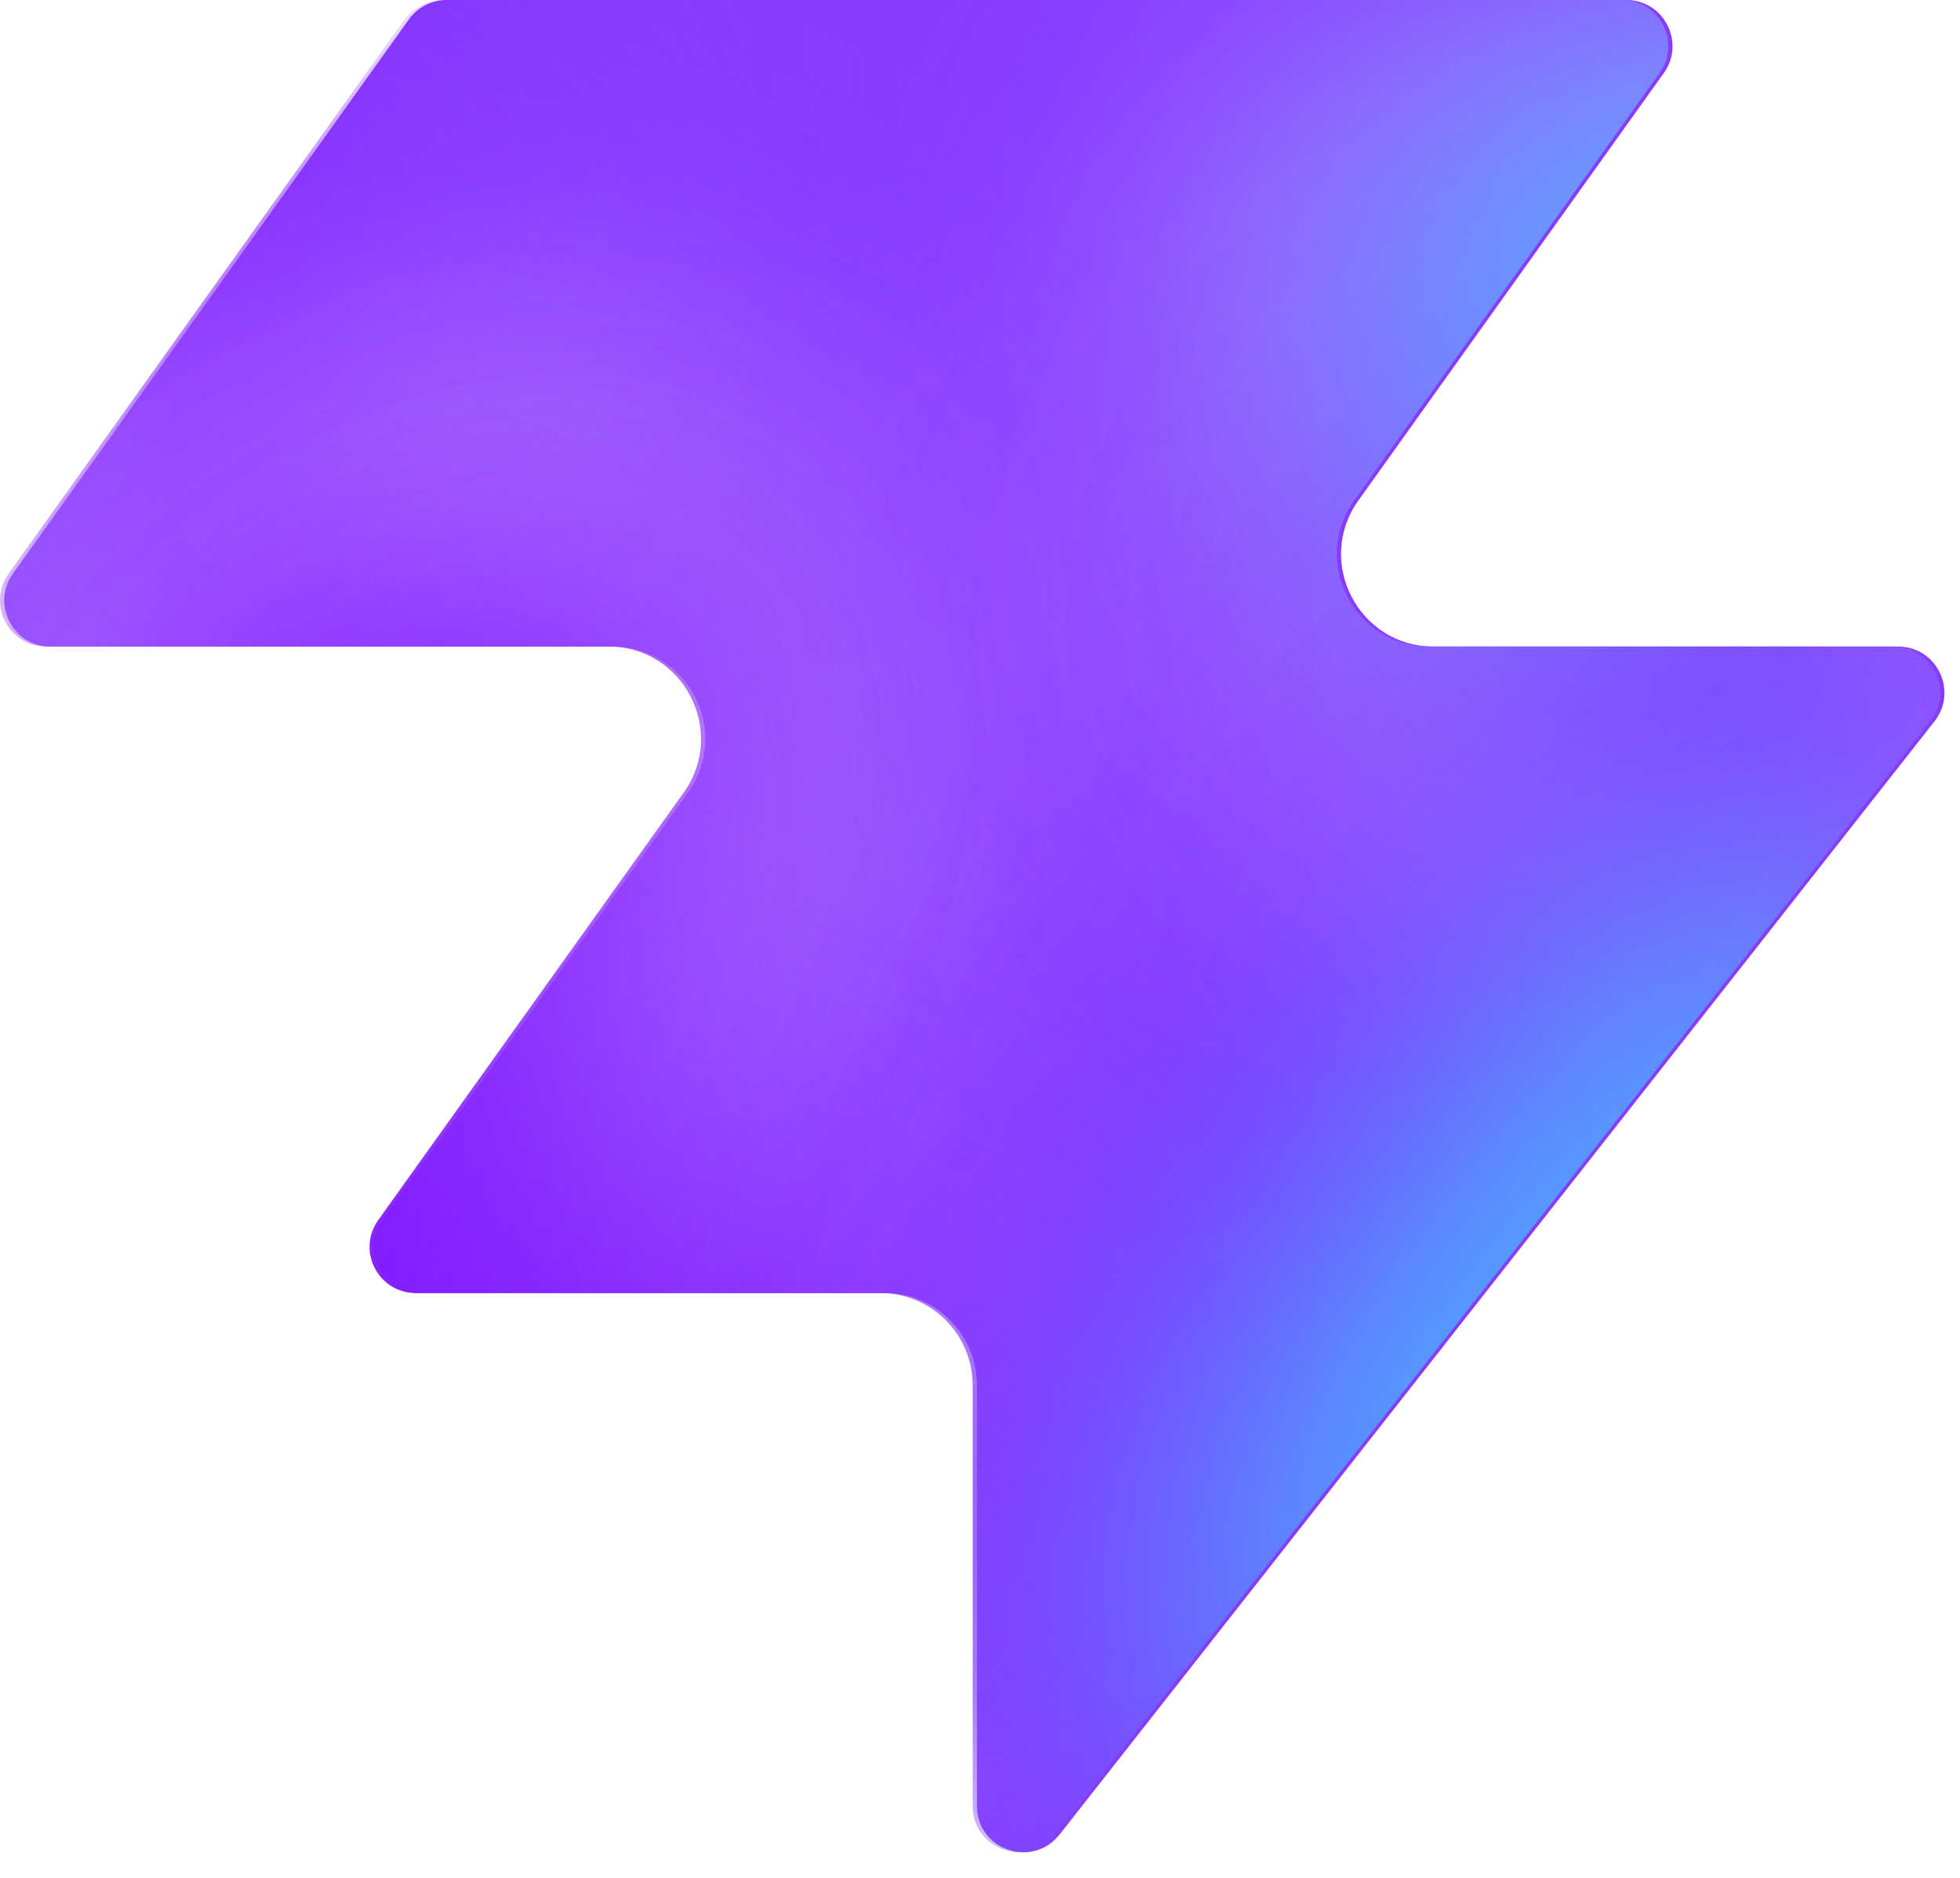
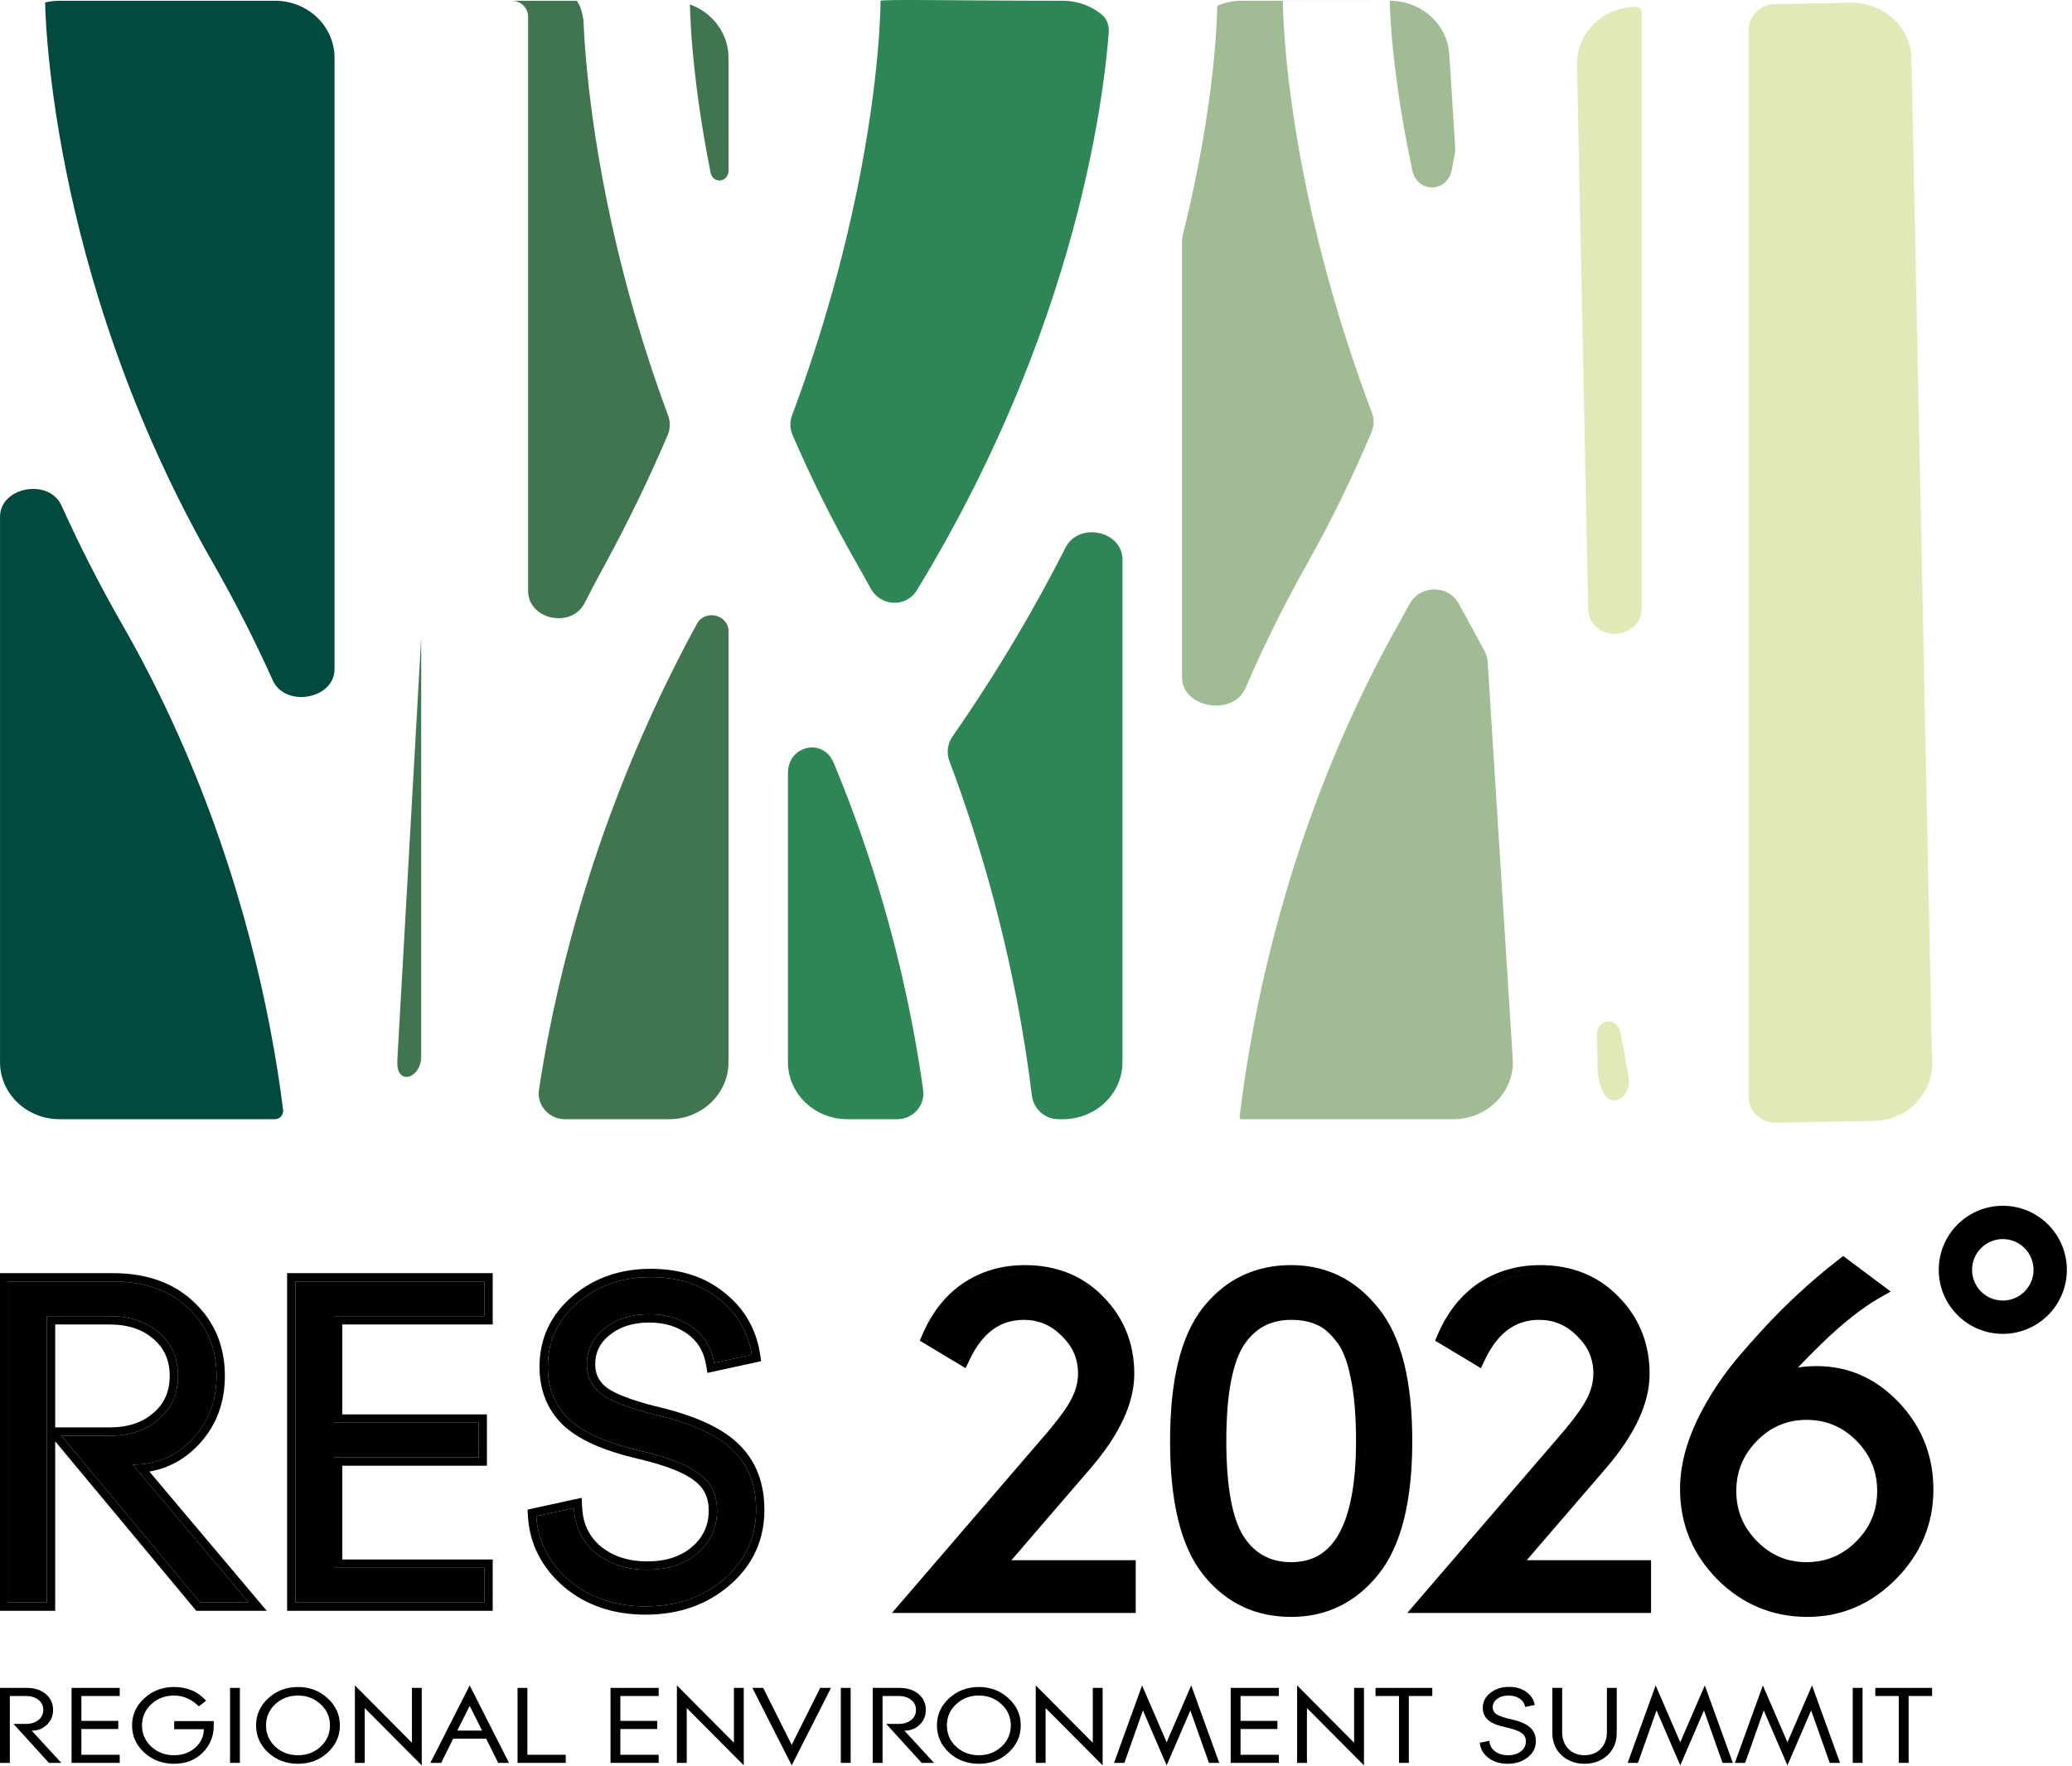
- <svg xmlns="http://www.w3.org/2000/svg" width="48" height="46" fill="none" viewBox="0 0 48 46">
-   <path fill="#863bff" d="M25.946 44.938c-.664.845-2.021.375-2.021-.698V33.937a2.26 2.26 0 0 0-2.262-2.262H10.287c-.92 0-1.456-1.04-.92-1.788l7.48-10.471c1.07-1.497 0-3.578-1.842-3.578H1.237c-.92 0-1.456-1.04-.92-1.788L10.013.474c.214-.297.556-.474.92-.474h28.894c.92 0 1.456 1.04.92 1.788l-7.48 10.471c-1.07 1.498 0 3.579 1.842 3.579h11.377c.943 0 1.473 1.088.89 1.83L25.947 44.94z" style="fill:#863bff;fill:color(display-p3 .525 .23 1);fill-opacity:1" />
-   <mask id="a" width="48" height="46" x="0" y="0" maskUnits="userSpaceOnUse" style="mask-type:alpha">
-     <path fill="#000" d="M25.842 44.938c-.664.844-2.021.375-2.021-.698V33.937a2.26 2.26 0 0 0-2.262-2.262H10.183c-.92 0-1.456-1.04-.92-1.788l7.48-10.471c1.07-1.498 0-3.579-1.842-3.579H1.133c-.92 0-1.456-1.04-.92-1.787L9.91.473c.214-.297.556-.474.92-.474h28.894c.92 0 1.456 1.04.92 1.788l-7.48 10.471c-1.07 1.498 0 3.578 1.842 3.578h11.377c.943 0 1.473 1.088.89 1.832L25.843 44.94z" style="fill:#000;fill-opacity:1" />
-   </mask>
-   <g mask="url(#a)">
-     <g filter="url(#b)">
-       <ellipse cx="5.508" cy="14.704" fill="#ede6ff" rx="5.508" ry="14.704" style="fill:#ede6ff;fill:color(display-p3 .927 .903 1);fill-opacity:1" transform="matrix(.00324 1 1 -.00324 -4.47 31.516)" />
-     </g>
-     <g filter="url(#c)">
-       <ellipse cx="10.399" cy="29.851" fill="#ede6ff" rx="10.399" ry="29.851" style="fill:#ede6ff;fill:color(display-p3 .927 .903 1);fill-opacity:1" transform="matrix(.00324 1 1 -.00324 -39.328 7.883)" />
-     </g>
-     <g filter="url(#d)">
-       <ellipse cx="5.508" cy="30.487" fill="#7e14ff" rx="5.508" ry="30.487" style="fill:#7e14ff;fill:color(display-p3 .492 .077 1);fill-opacity:1" transform="rotate(89.814 -25.913 -14.639)scale(1 -1)" />
-     </g>
-     <g filter="url(#e)">
-       <ellipse cx="5.508" cy="30.599" fill="#7e14ff" rx="5.508" ry="30.599" style="fill:#7e14ff;fill:color(display-p3 .492 .077 1);fill-opacity:1" transform="rotate(89.814 -32.644 -3.334)scale(1 -1)" />
-     </g>
-     <g filter="url(#f)">
-       <ellipse cx="5.508" cy="30.599" fill="#7e14ff" rx="5.508" ry="30.599" style="fill:#7e14ff;fill:color(display-p3 .492 .077 1);fill-opacity:1" transform="matrix(.00324 1 1 -.00324 -34.34 30.47)" />
-     </g>
-     <g filter="url(#g)">
-       <ellipse cx="14.072" cy="22.078" fill="#ede6ff" rx="14.072" ry="22.078" style="fill:#ede6ff;fill:color(display-p3 .927 .903 1);fill-opacity:1" transform="rotate(93.35 24.506 48.493)scale(-1 1)" />
-     </g>
-     <g filter="url(#h)">
-       <ellipse cx="3.47" cy="21.501" fill="#7e14ff" rx="3.47" ry="21.501" style="fill:#7e14ff;fill:color(display-p3 .492 .077 1);fill-opacity:1" transform="rotate(89.009 28.708 47.59)scale(-1 1)" />
-     </g>
-     <g filter="url(#i)">
-       <ellipse cx="3.47" cy="21.501" fill="#7e14ff" rx="3.47" ry="21.501" style="fill:#7e14ff;fill:color(display-p3 .492 .077 1);fill-opacity:1" transform="rotate(89.009 28.708 47.59)scale(-1 1)" />
-     </g>
-     <g filter="url(#j)">
-       <ellipse cx=".387" cy="8.972" fill="#7e14ff" rx="4.407" ry="29.108" style="fill:#7e14ff;fill:color(display-p3 .492 .077 1);fill-opacity:1" transform="rotate(39.51 .387 8.972)" />
-     </g>
-     <g filter="url(#k)">
-       <ellipse cx="47.523" cy="-6.092" fill="#7e14ff" rx="4.407" ry="29.108" style="fill:#7e14ff;fill:color(display-p3 .492 .077 1);fill-opacity:1" transform="rotate(37.892 47.523 -6.092)" />
-     </g>
-     <g filter="url(#l)">
-       <ellipse cx="41.412" cy="6.333" fill="#47bfff" rx="5.971" ry="9.665" style="fill:#47bfff;fill:color(display-p3 .28 .748 1);fill-opacity:1" transform="rotate(37.892 41.412 6.333)" />
-     </g>
-     <g filter="url(#m)">
-       <ellipse cx="-1.879" cy="38.332" fill="#7e14ff" rx="4.407" ry="29.108" style="fill:#7e14ff;fill:color(display-p3 .492 .077 1);fill-opacity:1" transform="rotate(37.892 -1.88 38.332)" />
-     </g>
-     <g filter="url(#n)">
-       <ellipse cx="-1.879" cy="38.332" fill="#7e14ff" rx="4.407" ry="29.108" style="fill:#7e14ff;fill:color(display-p3 .492 .077 1);fill-opacity:1" transform="rotate(37.892 -1.88 38.332)" />
-     </g>
-     <g filter="url(#o)">
-       <ellipse cx="35.651" cy="29.907" fill="#7e14ff" rx="4.407" ry="29.108" style="fill:#7e14ff;fill:color(display-p3 .492 .077 1);fill-opacity:1" transform="rotate(37.892 35.651 29.907)" />
-     </g>
-     <g filter="url(#p)">
-       <ellipse cx="38.418" cy="32.4" fill="#47bfff" rx="5.971" ry="15.297" style="fill:#47bfff;fill:color(display-p3 .28 .748 1);fill-opacity:1" transform="rotate(37.892 38.418 32.4)" />
-     </g>
-   </g>
-   <defs>
-     <filter id="b" width="60.045" height="41.654" x="-19.77" y="16.149" color-interpolation-filters="sRGB" filterUnits="userSpaceOnUse">
-       <feFlood flood-opacity="0" result="BackgroundImageFix" />
-       <feBlend in="SourceGraphic" in2="BackgroundImageFix" result="shape" />
-       <feGaussianBlur result="effect1_foregroundBlur_2002_17158" stdDeviation="7.659" />
-     </filter>
-     <filter id="c" width="90.34" height="51.437" x="-54.613" y="-7.533" color-interpolation-filters="sRGB" filterUnits="userSpaceOnUse">
-       <feFlood flood-opacity="0" result="BackgroundImageFix" />
-       <feBlend in="SourceGraphic" in2="BackgroundImageFix" result="shape" />
-       <feGaussianBlur result="effect1_foregroundBlur_2002_17158" stdDeviation="7.659" />
-     </filter>
-     <filter id="d" width="79.355" height="29.4" x="-49.64" y="2.03" color-interpolation-filters="sRGB" filterUnits="userSpaceOnUse">
-       <feFlood flood-opacity="0" result="BackgroundImageFix" />
-       <feBlend in="SourceGraphic" in2="BackgroundImageFix" result="shape" />
-       <feGaussianBlur result="effect1_foregroundBlur_2002_17158" stdDeviation="4.596" />
-     </filter>
-     <filter id="e" width="79.579" height="29.4" x="-45.045" y="20.029" color-interpolation-filters="sRGB" filterUnits="userSpaceOnUse">
-       <feFlood flood-opacity="0" result="BackgroundImageFix" />
-       <feBlend in="SourceGraphic" in2="BackgroundImageFix" result="shape" />
-       <feGaussianBlur result="effect1_foregroundBlur_2002_17158" stdDeviation="4.596" />
-     </filter>
-     <filter id="f" width="79.579" height="29.4" x="-43.513" y="21.178" color-interpolation-filters="sRGB" filterUnits="userSpaceOnUse">
-       <feFlood flood-opacity="0" result="BackgroundImageFix" />
-       <feBlend in="SourceGraphic" in2="BackgroundImageFix" result="shape" />
-       <feGaussianBlur result="effect1_foregroundBlur_2002_17158" stdDeviation="4.596" />
-     </filter>
-     <filter id="g" width="74.749" height="58.852" x="15.756" y="-17.901" color-interpolation-filters="sRGB" filterUnits="userSpaceOnUse">
-       <feFlood flood-opacity="0" result="BackgroundImageFix" />
-       <feBlend in="SourceGraphic" in2="BackgroundImageFix" result="shape" />
-       <feGaussianBlur result="effect1_foregroundBlur_2002_17158" stdDeviation="7.659" />
-     </filter>
-     <filter id="h" width="61.377" height="25.362" x="23.548" y="2.284" color-interpolation-filters="sRGB" filterUnits="userSpaceOnUse">
-       <feFlood flood-opacity="0" result="BackgroundImageFix" />
-       <feBlend in="SourceGraphic" in2="BackgroundImageFix" result="shape" />
-       <feGaussianBlur result="effect1_foregroundBlur_2002_17158" stdDeviation="4.596" />
-     </filter>
-     <filter id="i" width="61.377" height="25.362" x="23.548" y="2.284" color-interpolation-filters="sRGB" filterUnits="userSpaceOnUse">
-       <feFlood flood-opacity="0" result="BackgroundImageFix" />
-       <feBlend in="SourceGraphic" in2="BackgroundImageFix" result="shape" />
-       <feGaussianBlur result="effect1_foregroundBlur_2002_17158" stdDeviation="4.596" />
-     </filter>
-     <filter id="j" width="56.045" height="63.649" x="-27.636" y="-22.853" color-interpolation-filters="sRGB" filterUnits="userSpaceOnUse">
-       <feFlood flood-opacity="0" result="BackgroundImageFix" />
-       <feBlend in="SourceGraphic" in2="BackgroundImageFix" result="shape" />
-       <feGaussianBlur result="effect1_foregroundBlur_2002_17158" stdDeviation="4.596" />
-     </filter>
-     <filter id="k" width="54.814" height="64.646" x="20.116" y="-38.415" color-interpolation-filters="sRGB" filterUnits="userSpaceOnUse">
-       <feFlood flood-opacity="0" result="BackgroundImageFix" />
-       <feBlend in="SourceGraphic" in2="BackgroundImageFix" result="shape" />
-       <feGaussianBlur result="effect1_foregroundBlur_2002_17158" stdDeviation="4.596" />
-     </filter>
-     <filter id="l" width="33.541" height="35.313" x="24.641" y="-11.323" color-interpolation-filters="sRGB" filterUnits="userSpaceOnUse">
-       <feFlood flood-opacity="0" result="BackgroundImageFix" />
-       <feBlend in="SourceGraphic" in2="BackgroundImageFix" result="shape" />
-       <feGaussianBlur result="effect1_foregroundBlur_2002_17158" stdDeviation="4.596" />
-     </filter>
-     <filter id="m" width="54.814" height="64.646" x="-29.286" y="6.009" color-interpolation-filters="sRGB" filterUnits="userSpaceOnUse">
-       <feFlood flood-opacity="0" result="BackgroundImageFix" />
-       <feBlend in="SourceGraphic" in2="BackgroundImageFix" result="shape" />
-       <feGaussianBlur result="effect1_foregroundBlur_2002_17158" stdDeviation="4.596" />
-     </filter>
-     <filter id="n" width="54.814" height="64.646" x="-29.286" y="6.009" color-interpolation-filters="sRGB" filterUnits="userSpaceOnUse">
-       <feFlood flood-opacity="0" result="BackgroundImageFix" />
-       <feBlend in="SourceGraphic" in2="BackgroundImageFix" result="shape" />
-       <feGaussianBlur result="effect1_foregroundBlur_2002_17158" stdDeviation="4.596" />
-     </filter>
-     <filter id="o" width="54.814" height="64.646" x="8.244" y="-2.416" color-interpolation-filters="sRGB" filterUnits="userSpaceOnUse">
-       <feFlood flood-opacity="0" result="BackgroundImageFix" />
-       <feBlend in="SourceGraphic" in2="BackgroundImageFix" result="shape" />
-       <feGaussianBlur result="effect1_foregroundBlur_2002_17158" stdDeviation="4.596" />
-     </filter>
-     <filter id="p" width="39.409" height="43.623" x="18.713" y="10.588" color-interpolation-filters="sRGB" filterUnits="userSpaceOnUse">
-       <feFlood flood-opacity="0" result="BackgroundImageFix" />
-       <feBlend in="SourceGraphic" in2="BackgroundImageFix" result="shape" />
-       <feGaussianBlur result="effect1_foregroundBlur_2002_17158" stdDeviation="4.596" />
-     </filter>
-   </defs>
+ <svg xmlns="http://www.w3.org/2000/svg" width="311" height="265" viewBox="0 0 311 265" fill="none">
+   <path d="M305.228 190.613C305.227 188.065 303.161 186 300.613 186C298.066 186 296 188.066 296 190.613C296 193.161 298.065 195.227 300.613 195.228V200.227L300.119 200.215C295.203 199.966 291.262 196.024 291.013 191.108L291 190.613C291 185.304 295.304 181 300.613 181L301.108 181.013C306.188 181.27 310.227 185.47 310.227 190.613L310.215 191.108C309.957 196.188 305.757 200.227 300.613 200.227V195.228C303.161 195.228 305.228 193.161 305.228 190.613Z" fill="black" />
+   <path d="M218.977 90.657C217.42 87.757 213.145 87.761 211.581 90.657C211.03 91.68 210.465 92.704 209.888 93.731C197.517 115.731 191.299 137.586 188.183 153.964C187.194 159.164 186.52 163.796 186.063 167.683C186.043 167.853 186.173 168.006 186.345 168.006H218.146C223.286 168.006 227.365 163.854 227.055 158.935L223.294 99.375C223.259 98.826 223.11 98.29 222.854 97.802C222.135 96.436 221.397 95.064 220.632 93.689C220.069 92.675 219.518 91.665 218.977 90.657Z" fill="#A1BB94" />
+   <path d="M217.536 8.156C217.249 3.64 213.346 0.118 208.626 0.118H186.345C185.09 0.118 183.895 0.367 182.812 0.816C182.743 0.844 182.699 0.912 182.698 0.986C182.697 1.126 182.693 1.317 182.686 1.555C182.674 2.032 182.652 2.705 182.608 3.558C182.519 5.266 182.347 7.707 182.009 10.781C181.348 16.763 180.057 25.162 177.538 35.27C177.46 35.584 177.42 35.908 177.42 36.231V101.695C177.42 106.277 185.077 107.556 186.905 103.35C189.58 97.191 192.659 90.912 196.2 84.614C199.967 77.914 203.16 71.283 205.868 64.857C206.261 63.928 206.27 62.886 205.915 61.943C201.151 49.31 198.086 37.882 196.114 28.395C194.354 19.913 193.463 12.972 193.012 8.093C192.788 5.653 192.672 3.726 192.614 2.376C192.584 1.702 192.57 1.172 192.562 0.794C192.558 0.605 192.556 0.453 192.554 0.341C192.553 0.286 192.553 0.24 192.553 0.204V0.203C192.553 0.185 192.552 0.169 192.552 0.156V0.131C192.552 0.128 192.553 0.123 200.577 0.123C207.44 0.123 208.433 0.121 208.576 0.119C208.588 0.119 208.601 0.131 208.601 0.143C208.602 0.187 208.602 0.27 208.605 0.389C208.61 0.628 208.621 1.018 208.643 1.547C208.69 2.606 208.785 4.228 208.98 6.349C209.373 10.591 210.164 16.823 211.767 24.543C211.837 24.881 211.909 25.223 211.983 25.567C212.718 29.007 217.219 28.971 217.898 25.52C218.061 24.688 218.215 23.872 218.362 23.073C218.419 22.76 218.436 22.442 218.416 22.125L217.536 8.156Z" fill="#A1BB94" />
+   <path d="M125.139 114.517C123.544 110.692 118.27 111.894 118.27 116.034V159.45C118.27 164.174 122.266 168.004 127.196 168.004H134.665C137.041 168.004 138.89 165.945 138.563 163.604C138.141 160.586 137.596 157.227 136.891 153.586C134.75 142.525 131.156 128.948 125.139 114.517Z" fill="#2E8656" />
+   <path d="M159.552 168.004C164.482 168.004 168.478 164.174 168.478 159.45V84.024C168.478 79.66 161.911 78.3 159.935 82.197C155.292 91.358 149.703 100.885 142.971 110.545C142.214 111.632 142.042 113.021 142.507 114.259C147.466 127.442 150.607 139.722 152.594 149.984C153.646 155.412 154.376 160.291 154.885 164.459C155.131 166.471 156.836 168.004 158.875 168.004H159.552Z" fill="#2E8656" />
+   <path d="M165.416 2.224C163.848 0.912 161.797 0.116 159.552 0.116C144.833 0.116 132.169 -0.154 132.169 0.129V0.2C132.169 0.236 132.168 0.282 132.168 0.338C132.167 0.449 132.165 0.6 132.161 0.788C132.154 1.165 132.137 1.694 132.108 2.367C132.051 3.713 131.939 5.639 131.719 8.076C131.277 12.95 130.403 19.884 128.675 28.36C126.718 37.955 123.66 49.539 118.888 62.35C118.534 63.299 118.55 64.348 118.951 65.278C121.658 71.554 124.839 78.024 128.58 84.56C129.303 85.823 130.006 87.085 130.69 88.346C132.154 91.04 136.005 91.246 137.602 88.627C150.708 67.129 157.896 47.026 161.842 31.469C164.266 21.915 165.465 14.079 166.058 8.699C166.219 7.246 166.333 5.972 166.416 4.894C166.493 3.891 166.189 2.871 165.416 2.224Z" fill="#2E8656" />
+   <path d="M277.806 0.406C282.735 0.314 286.809 4.067 286.906 8.791L289.999 159.54C290.097 164.264 286.179 168.169 281.251 168.261L266.514 168.54C264.288 168.582 262.461 166.798 262.461 164.584V4.576C262.461 2.421 264.197 0.662 266.363 0.622L277.806 0.406ZM239.697 155.39C239.646 152.933 242.73 152.523 243.214 154.933C243.695 157.328 244.104 159.589 244.451 161.704C244.935 164.658 241.907 166.588 240.611 163.887C240.114 162.849 239.827 161.7 239.801 160.487L239.697 155.39ZM246.412 91.383C246.412 95.334 240.561 96.588 238.784 93.054C238.543 92.573 238.395 92.014 238.384 91.477L236.707 9.737C236.61 5.014 240.527 1.109 245.456 1.015C245.981 1.006 246.412 1.426 246.412 1.949V91.383Z" fill="#E0EAB8" />
+   <path d="M0.004 77.584C0.004 73.055 7.359 71.756 9.227 75.886C11.876 81.746 14.906 87.742 18.371 93.79C30.972 115.785 37.303 137.627 40.476 153.992C41.385 158.682 42.029 162.91 42.489 166.545C42.585 167.3 42.052 168.002 41.286 168.002H8.93C4 168.002 0.004 164.172 0.004 159.448V77.584ZM41.286 0.114C46.215 0.114 50.212 3.945 50.212 8.669V100.435C50.212 104.972 42.807 106.267 40.943 102.125C38.339 96.338 35.371 90.45 31.989 84.547C19.361 62.505 13.044 41.227 9.891 25.482C8.315 17.618 7.535 11.161 7.148 6.722C6.955 4.504 6.861 2.794 6.814 1.667C6.791 1.104 6.781 0.686 6.775 0.425C6.775 0.391 6.798 0.361 6.831 0.354C7.504 0.198 8.207 0.114 8.93 0.114H41.286Z" fill="#02493F" />
+   <path d="M104.613 93.63C105.822 91.414 109.346 92.251 109.346 94.772V159.452C109.346 164.176 105.349 168.005 100.419 168.005H84.793C82.401 168.005 80.547 165.92 80.901 163.568C81.299 160.927 81.794 158.028 82.41 154.903C85.58 138.833 91.926 116.899 104.613 93.63ZM63.219 158.573C63.219 161.799 59.748 162.966 59.638 159.743C59.629 159.494 59.632 159.242 59.647 158.989L63.219 95.747V158.573ZM86.597 0.118C86.76 0.399 86.898 0.64 86.981 0.806C87.244 1.333 87.454 2.345 87.57 2.987C87.571 3 87.572 3.013 87.572 3.026C87.629 4.418 87.742 6.408 87.96 8.917C88.396 13.935 89.261 21.045 90.977 29.62C92.859 39.024 95.772 50.224 100.282 62.373C100.633 63.318 100.619 64.362 100.224 65.289C97.558 71.543 94.447 78.049 90.813 84.714C89.754 86.657 88.735 88.591 87.756 90.514C85.779 94.398 79.267 93.04 79.267 88.687V2.522C79.267 1.197 78.187 0.124 76.855 0.124C76.928 0.122 77.002 0.118 77.076 0.118H86.597ZM103.548 0.66C106.934 1.875 109.346 5.003 109.346 8.672V25.597C109.346 27.396 107.01 27.668 106.656 25.904C105.093 18.093 104.318 11.678 103.935 7.27C103.743 5.068 103.65 3.37 103.605 2.251C103.582 1.692 103.571 1.277 103.566 1.018C103.565 1.001 103.559 0.985 103.548 0.969V0.66Z" fill="#41754F" />
+   <path fill-rule="evenodd" clip-rule="evenodd" d="M193.801 189.907C199.106 189.908 203.497 192.087 206.884 196.352C210.371 200.63 211.977 207.384 211.977 216.312C211.977 225.243 210.369 232.013 206.889 236.337L206.891 236.338C203.5 240.562 199.106 242.715 193.801 242.715C188.533 242.715 184.19 240.704 180.876 236.722L180.558 236.33C177.178 232.054 175.624 225.282 175.624 216.312C175.624 207.343 177.178 200.57 180.558 196.293L180.876 195.901C184.19 191.919 188.533 189.907 193.801 189.907ZM191.959 241.31C192.408 241.356 192.865 241.386 193.331 241.397L193.801 241.402C193.171 241.402 192.557 241.371 191.959 241.31ZM194.435 235.793C194.227 235.804 194.015 235.809 193.801 235.809L193.801 235.81C194.016 235.81 194.227 235.804 194.435 235.793ZM193.801 198.126C190.703 198.126 188.378 199.378 186.683 201.95C185.016 204.557 184.065 209.25 184.065 216.312C184.065 223.374 185.016 228.066 186.683 230.673L187.008 231.14C188.671 233.397 190.896 234.497 193.801 234.497C197.002 234.497 199.332 233.133 200.944 230.288C202.619 227.333 203.536 222.731 203.536 216.312C203.536 212.395 203.249 209.185 202.695 206.66L202.69 206.637C202.178 204.094 201.416 202.35 200.501 201.264L200.484 201.245L200.468 201.224C199.499 199.975 198.534 199.218 197.596 198.839L197.576 198.831L197.555 198.823C196.547 198.374 195.307 198.126 193.801 198.126ZM176.955 217.947C176.984 219.254 177.051 220.504 177.153 221.696C177.047 220.451 176.981 219.142 176.953 217.771L176.955 217.947ZM198.081 197.618C198.083 197.619 198.086 197.621 198.088 197.622C199.3 198.112 200.44 199.045 201.506 200.419C202.62 201.743 203.444 203.729 203.977 206.378C204.558 209.026 204.849 212.339 204.849 216.312L204.839 217.511C204.826 218.194 204.801 218.857 204.767 219.502C204.821 218.486 204.851 217.422 204.851 216.311C204.851 212.338 204.56 209.027 203.979 206.379C203.445 203.73 202.62 201.743 201.506 200.419C200.44 199.045 199.302 198.113 198.09 197.623C198.087 197.621 198.084 197.62 198.081 197.618ZM177.158 210.869C177.011 212.566 176.936 214.381 176.936 216.312L176.938 216.472C176.938 216.419 176.937 216.365 176.937 216.311C176.937 214.38 177.011 212.566 177.158 210.869ZM179.132 201.521C179.799 199.807 180.619 198.336 181.59 197.107L181.302 197.482C180.455 198.631 179.732 199.978 179.132 201.521ZM194.408 196.826C194.418 196.826 194.428 196.827 194.438 196.828C194.424 196.827 194.41 196.825 194.396 196.825L194.408 196.826ZM193.331 191.227C188.78 191.339 185.04 193.091 182.108 196.481C185.14 192.975 189.037 191.221 193.801 191.221L193.331 191.227Z" fill="black" />
+   <path fill-rule="evenodd" clip-rule="evenodd" d="M283.789 193.87L282.048 194.864C279.514 196.309 276.599 198.608 273.298 201.804L273.296 201.803C271.951 203.125 270.809 204.283 269.865 205.28C270.779 205.136 271.716 205.065 272.675 205.065C277.467 205.065 281.61 206.922 285.041 210.553L285.358 210.895C288.579 214.458 290.197 218.713 290.197 223.596C290.197 228.761 288.308 233.259 284.585 237.027C280.861 240.796 276.411 242.715 271.294 242.715C266.049 242.715 261.523 240.834 257.79 237.108L257.784 237.101C254.055 233.327 252.171 228.778 252.171 223.523C252.171 220.149 253.057 216.669 254.772 213.095L254.775 213.088C256.523 209.499 258.767 206.142 261.502 203.019L262.5 201.874C264.805 199.255 266.95 197.003 268.936 195.124L269.801 194.313C271.82 192.444 273.842 190.724 275.868 189.154L276.657 188.541L283.789 193.87ZM270.836 241.397L271.294 241.402C271.13 241.402 270.968 241.399 270.806 241.395C270.816 241.396 270.826 241.397 270.836 241.397ZM283.652 236.104C283.61 236.146 283.568 236.187 283.526 236.229L283.652 236.104ZM271.148 213.137C268.44 213.137 266.115 214.043 264.117 215.896L263.723 216.278C261.638 218.388 260.612 220.878 260.612 223.817C260.612 226.755 261.638 229.245 263.723 231.356L264.117 231.739C266.115 233.591 268.44 234.497 271.148 234.497C274.09 234.497 276.566 233.461 278.647 231.356L279.025 230.955C280.855 228.931 281.756 226.571 281.756 223.817C281.756 221.062 280.856 218.701 279.025 216.678L278.647 216.278C276.566 214.172 274.09 213.137 271.148 213.137ZM280.352 231.43C280.11 231.719 279.853 232.002 279.58 232.278L279.139 232.706C278.897 232.929 278.649 233.139 278.397 233.338C278.804 233.016 279.201 232.664 279.582 232.278C279.855 232.002 280.111 231.719 280.352 231.43ZM278.771 214.603C279.047 214.839 279.317 215.09 279.58 215.356C281.906 217.71 283.068 220.53 283.069 223.817L283.054 224.428C282.953 226.684 282.284 228.712 281.046 230.512C282.395 228.55 283.07 226.319 283.07 223.817C283.07 220.53 281.908 217.709 279.582 215.355C279.318 215.088 279.047 214.839 278.771 214.603ZM254.641 229.983C253.871 227.981 253.486 225.828 253.486 223.523L253.489 223.98C253.537 226.113 253.922 228.114 254.641 229.983ZM267.07 212.531C266.92 212.586 266.771 212.644 266.624 212.706L266.886 212.6C266.947 212.576 267.008 212.554 267.07 212.531ZM268.519 212.103C268.457 212.117 268.395 212.132 268.332 212.147C268.487 212.11 268.643 212.075 268.8 212.044L268.519 212.103ZM271.148 211.824L271.76 211.837C271.771 211.837 271.781 211.838 271.791 211.839C271.579 211.829 271.364 211.824 271.148 211.824ZM272.675 206.378C270.252 206.378 267.998 206.868 265.915 207.849C267.999 206.868 270.253 206.379 272.676 206.379C272.81 206.379 272.943 206.379 273.076 206.382L272.675 206.378ZM260.129 206.809C260.871 205.809 261.661 204.832 262.498 203.877C262.84 203.48 263.179 203.092 263.513 202.711C263.178 203.092 262.84 203.481 262.498 203.877L262.004 204.449C261.348 205.222 260.723 206.008 260.129 206.809ZM275.819 190.862C273.826 192.45 271.832 194.188 269.839 196.077L268.992 196.892C268.431 197.44 267.857 198.019 267.269 198.627C268.156 197.71 269.013 196.86 269.84 196.078C272.118 193.919 274.396 191.957 276.673 190.191L275.819 190.862Z" fill="black" />
+   <path fill-rule="evenodd" clip-rule="evenodd" d="M153.819 189.907C158.547 189.908 162.51 191.473 165.592 194.647C168.699 197.795 170.251 201.686 170.251 206.232C170.25 210.704 167.968 215.414 163.757 220.33L163.754 220.333L151.812 234.203H170.468V242.127H133.874L156.82 215.455L156.823 215.452L157.546 214.603C159.155 212.678 160.22 211.165 160.791 210.048L160.798 210.033L161.038 209.546C161.559 208.411 161.81 207.284 161.81 206.157C161.81 204.111 161.114 202.362 159.676 200.854L159.353 200.531C157.753 198.912 155.882 198.126 153.673 198.126C151.894 198.126 150.373 198.609 149.061 199.553C147.734 200.508 146.551 201.985 145.553 204.075L144.931 205.379L138.049 201.243L138.514 200.185C139.955 196.903 141.994 194.336 144.656 192.557L144.666 192.55L145.177 192.23C147.751 190.677 150.643 189.907 153.819 189.907ZM158.918 215.003C158.574 215.422 158.208 215.859 157.816 216.312L136.735 240.813H136.737L157.818 216.311C158.209 215.858 158.575 215.421 158.918 215.003ZM162.406 209.693C162.275 210.011 162.126 210.329 161.96 210.646L161.656 211.2C161.488 211.491 161.295 211.797 161.08 212.121C161.437 211.583 161.733 211.093 161.961 210.647C162.127 210.33 162.275 210.011 162.406 209.693ZM160.288 199.609C162.177 201.424 163.123 203.607 163.123 206.157L163.104 206.727C163.052 207.547 162.885 208.359 162.606 209.165C162.95 208.173 163.124 207.171 163.124 206.158C163.124 203.607 162.178 201.424 160.288 199.609ZM153.232 191.23C150.319 191.325 147.703 192.132 145.386 193.65C142.964 195.268 141.074 197.623 139.717 200.713L144.368 203.509V203.508L139.717 200.713C141.074 197.623 142.964 195.268 145.386 193.65C147.858 192.031 150.669 191.221 153.819 191.221L153.232 191.23ZM154.15 196.825C154.403 196.837 154.652 196.858 154.897 196.889C154.572 196.849 154.241 196.826 153.904 196.818L154.15 196.825Z" fill="black" />
+   <path fill-rule="evenodd" clip-rule="evenodd" d="M231.166 189.907C235.89 189.908 239.849 191.471 242.93 194.639L243.496 195.238C246.231 198.278 247.598 201.967 247.598 206.232C247.598 210.704 245.315 215.414 241.103 220.33L241.102 220.333L229.158 234.203H247.816V242.127H211.221L234.168 215.455L234.17 215.452L234.893 214.603C236.502 212.678 237.566 211.165 238.137 210.048L238.145 210.033L238.386 209.546C238.908 208.411 239.157 207.284 239.157 206.157C239.157 203.975 238.365 202.131 236.725 200.556L236.712 200.545L236.701 200.531C235.101 198.912 233.229 198.126 231.02 198.126C229.241 198.126 227.72 198.609 226.407 199.553C225.081 200.508 223.899 201.985 222.901 204.075L222.278 205.379L215.397 201.243L215.861 200.185C217.303 196.903 219.342 194.336 222.004 192.557L222.015 192.55L222.524 192.23C225.098 190.677 227.99 189.908 231.166 189.907ZM235.163 216.312L214.083 240.813L235.165 216.311C235.364 216.081 235.555 215.855 235.741 215.634C235.555 215.855 235.362 216.082 235.163 216.312ZM236.676 198.75C237.005 199.011 237.325 199.297 237.634 199.609C239.524 201.424 240.469 203.607 240.469 206.157L240.452 206.727C240.367 208.052 239.985 209.358 239.307 210.646L239.004 211.2C238.839 211.486 238.65 211.786 238.44 212.104C238.791 211.572 239.083 211.088 239.308 210.647C240.083 209.175 240.471 207.679 240.471 206.158C240.471 203.607 239.526 201.424 237.636 199.609C237.327 199.296 237.006 199.011 236.676 198.75ZM230.579 191.23C227.666 191.325 225.051 192.132 222.734 193.65C220.311 195.268 218.42 197.622 217.063 200.713L221.716 203.509V203.508L217.065 200.713C218.422 197.623 220.311 195.268 222.734 193.65C225.205 192.031 228.016 191.221 231.166 191.221L230.579 191.23ZM231.497 196.825C231.757 196.837 232.013 196.86 232.266 196.892C231.933 196.85 231.594 196.826 231.248 196.818L231.497 196.825Z" fill="black" />
+   <path d="M37.354 240.552H30.046L9.207 215.516H16.443C19.482 215.516 21.942 214.696 23.823 213.056C25.753 211.416 26.717 209.245 26.717 206.544C26.717 203.843 25.753 201.672 23.823 200.032C21.942 198.392 19.482 197.572 16.443 197.572H7.036V240.552H1.248V192.362H16.949C21.725 192.362 25.511 193.713 28.309 196.414C31.107 199.067 32.506 202.444 32.506 206.544C32.506 210.307 31.3 213.466 28.888 216.023C26.476 218.579 23.485 219.858 19.916 219.858L37.354 240.552Z" fill="black" />
+   <path d="M72.707 240.552H44.343V192.362H72.707V197.572H50.131V213.563H71.838V218.772H50.131V235.342H72.707V240.552Z" fill="black" />
+   <path d="M113.487 226.659C113.487 230.808 111.895 234.257 108.711 237.006C105.527 239.756 101.596 241.131 96.917 241.131C92.334 241.131 88.499 239.828 85.412 237.223C82.373 234.57 80.733 231.362 80.492 227.6L86.136 226.37C86.281 229.168 87.366 231.411 89.392 233.099C91.466 234.787 94.047 235.631 97.134 235.631C100.221 235.631 102.73 234.811 104.659 233.171C106.637 231.483 107.626 229.336 107.626 226.732C107.626 224.416 106.757 222.607 105.021 221.305C103.332 219.954 100.342 218.772 96.049 217.759C91.032 216.602 87.462 215.01 85.34 212.984C83.266 210.958 82.228 208.353 82.228 205.169C82.228 201.31 83.724 198.103 86.715 195.546C89.705 192.989 93.347 191.711 97.64 191.711C101.837 191.711 105.286 192.821 107.987 195.039C110.689 197.21 112.305 199.984 112.835 203.36L107.191 204.591C106.806 202.323 105.72 200.539 103.935 199.236C102.151 197.934 99.98 197.283 97.423 197.283C94.722 197.283 92.479 198.006 90.694 199.453C88.958 200.852 88.089 202.637 88.089 204.808C88.089 206.689 88.861 208.208 90.405 209.366C91.997 210.476 94.794 211.513 98.798 212.477C104.153 213.78 107.939 215.565 110.158 217.832C112.377 220.051 113.487 222.993 113.487 226.659Z" fill="black" />
+   <path d="M87.381 226.305C87.509 228.775 88.445 230.682 90.179 232.131L90.351 232.268C92.141 233.658 94.376 234.384 97.134 234.384L97.134 235.631L96.846 235.629C93.885 235.578 91.401 234.734 89.392 233.099C87.366 231.411 86.281 229.168 86.136 226.37L80.492 227.6C80.733 231.362 82.373 234.57 85.412 237.223C88.403 239.747 92.095 241.047 96.489 241.126L96.917 241.131C101.45 241.13 105.281 239.84 108.41 237.259L108.711 237.006C111.795 234.343 113.385 231.022 113.481 227.046L113.487 226.659C113.487 222.993 112.377 220.051 110.158 217.832C107.939 215.565 104.153 213.78 98.798 212.477C95.044 211.573 92.351 210.604 90.717 209.573L90.405 209.366C88.958 208.281 88.189 206.877 88.098 205.156L88.089 204.808C88.089 202.705 88.904 200.964 90.534 199.585L90.694 199.453C92.479 198.006 94.722 197.283 97.423 197.283L97.898 197.29C100.25 197.366 102.262 198.015 103.935 199.236C105.72 200.539 106.806 202.323 107.191 204.591L112.835 203.36C112.321 200.089 110.788 197.384 108.237 195.244L107.987 195.039C105.371 192.89 102.052 191.781 98.032 191.714L97.64 191.711C93.347 191.711 89.705 192.989 86.715 195.546L86.438 195.787C83.632 198.303 82.228 201.431 82.228 205.169L82.231 205.466C82.294 208.515 83.331 211.021 85.34 212.984C87.462 215.01 91.032 216.602 96.049 217.759C100.342 218.772 103.332 219.954 105.021 221.305C106.757 222.607 107.626 224.416 107.626 226.732L107.623 226.974C107.563 229.47 106.575 231.536 104.659 233.171L104.476 233.323C102.572 234.862 100.125 235.631 97.134 235.631L97.134 234.384C99.992 234.384 102.193 233.629 103.851 232.221C105.549 230.77 106.378 228.971 106.378 226.731C106.378 224.9 105.756 223.532 104.526 222.504L104.272 222.303L104.256 222.291L104.241 222.279C102.782 221.112 100.024 219.979 95.762 218.974C90.673 217.799 86.842 216.143 84.478 213.886L84.473 213.881L84.468 213.876C82.128 211.591 80.98 208.652 80.98 205.169C80.98 200.937 82.642 197.386 85.903 194.598L86.209 194.342C89.388 191.746 93.221 190.463 97.64 190.463C102.06 190.463 105.803 191.636 108.768 194.067L109.041 194.29C111.818 196.62 113.506 199.594 114.067 203.166L114.25 204.329L106.181 206.087L105.961 204.799C105.628 202.838 104.71 201.346 103.2 200.244C101.661 199.121 99.758 198.53 97.423 198.53C94.955 198.53 93.004 199.186 91.48 200.422L91.477 200.425C90.025 201.594 89.337 203.026 89.337 204.807C89.337 206.277 89.909 207.426 91.135 208.353C92.439 209.256 94.801 210.184 98.359 211.084L99.09 211.264L99.093 211.265L99.598 211.39C104.773 212.702 108.653 214.517 111.04 216.949L111.27 217.185C113.606 219.647 114.734 222.845 114.734 226.659C114.734 231.035 113.087 234.73 109.845 237.668L109.526 237.95C106.09 240.918 101.859 242.377 96.917 242.378C92.082 242.378 87.95 240.996 84.607 238.176L84.591 238.163C81.321 235.308 79.511 231.799 79.247 227.679L79.178 226.609L87.305 224.838L87.381 226.305ZM72.707 235.342H50.131V218.772H71.838V213.563H50.131V197.572H72.707V192.362H44.343V240.552H72.707V235.342ZM25.47 206.544C25.47 204.181 24.645 202.368 23.015 200.983L23.009 200.977L23.003 200.972C21.396 199.571 19.248 198.82 16.443 198.82H8.284V214.269H16.443L16.443 215.516H9.207L30.046 240.552H37.354L19.916 219.858C23.374 219.858 26.289 218.658 28.66 216.259L28.888 216.023C31.224 213.546 32.429 210.503 32.502 206.895L32.506 206.544C32.506 202.444 31.107 199.067 28.309 196.414C25.599 193.797 21.96 192.448 17.393 192.366L16.949 192.362L16.949 191.114C21.97 191.114 26.095 192.542 29.175 195.517C32.233 198.42 33.753 202.13 33.753 206.544C33.753 210.473 32.522 213.856 30.039 216.614L29.795 216.879C27.73 219.067 25.26 220.41 22.423 220.897L40.036 241.799H29.461L8.284 216.357V241.799H0V191.114H16.949L16.949 192.362H1.248V240.552H7.036V197.572H16.443C19.482 197.572 21.942 198.392 23.823 200.032C25.753 201.672 26.717 203.843 26.717 206.544L26.714 206.796C26.656 209.38 25.692 211.467 23.823 213.056C22.001 214.645 19.635 215.464 16.726 215.514L16.443 215.516L16.443 214.269C19.248 214.269 21.396 213.517 23.003 212.116L23.009 212.11L23.015 212.106C24.645 210.72 25.47 208.907 25.47 206.544ZM73.954 198.82H51.378V212.315H73.085V220.02H51.378V234.094H73.954V241.799H43.095V191.114H73.954V198.82Z" fill="black" />
+   <path d="M9.204 264.628H7.341L2.029 258.78H3.873C4.648 258.78 5.275 258.589 5.755 258.206C6.246 257.823 6.492 257.315 6.492 256.685C6.492 256.054 6.246 255.546 5.755 255.163C5.275 254.78 4.648 254.589 3.873 254.589H1.476V264.628H0V253.372H4.002C5.22 253.372 6.185 253.687 6.898 254.318C7.611 254.938 7.968 255.727 7.968 256.685C7.968 257.563 7.66 258.301 7.046 258.899C6.431 259.496 5.668 259.794 4.759 259.794L9.204 264.628Z" fill="black" />
+   <path d="M17.97 264.628H10.74V253.372H17.97V254.589H12.216V258.324H17.749V259.541H12.216V263.411H17.97V264.628Z" fill="black" />
+   <path d="M32.086 259.051C32.086 260.639 31.526 261.992 30.407 263.107C29.301 264.211 27.868 264.763 26.11 264.763C24.364 264.763 22.876 264.2 21.646 263.073C20.429 261.946 19.82 260.589 19.82 259C19.82 257.411 20.435 256.054 21.665 254.927C22.894 253.8 24.376 253.237 26.11 253.237C28.102 253.237 29.713 253.924 30.942 255.299L29.836 256.144C28.766 255.062 27.524 254.521 26.11 254.521C24.77 254.521 23.632 254.955 22.698 255.823C21.776 256.69 21.314 257.749 21.314 259C21.314 260.251 21.776 261.31 22.698 262.177C23.632 263.045 24.77 263.479 26.11 263.479C27.389 263.479 28.452 263.101 29.301 262.346C30.161 261.58 30.592 260.656 30.592 259.575H26.147V258.358H32.086V259.051Z" fill="black" />
+   <path d="M36.006 264.628H34.53V253.372H36.006V264.628Z" fill="black" />
+   <path d="M49.171 254.927C50.401 256.042 51.016 257.4 51.016 259C51.016 260.6 50.401 261.963 49.171 263.09C47.954 264.206 46.472 264.763 44.726 264.763C42.98 264.763 41.492 264.206 40.263 263.09C39.045 261.963 38.437 260.6 38.437 259C38.437 257.4 39.045 256.042 40.263 254.927C41.492 253.8 42.98 253.237 44.726 253.237C46.472 253.237 47.954 253.8 49.171 254.927ZM48.12 262.194C49.054 261.327 49.522 260.262 49.522 259C49.522 257.738 49.054 256.679 48.12 255.823C47.198 254.955 46.066 254.521 44.726 254.521C43.386 254.521 42.248 254.955 41.314 255.823C40.392 256.679 39.931 257.738 39.931 259C39.931 260.262 40.392 261.327 41.314 262.194C42.248 263.051 43.386 263.479 44.726 263.479C46.066 263.479 47.198 263.051 48.12 262.194Z" fill="black" />
+   <path d="M63.302 265L54.744 256.397V264.628H53.268V253L61.826 261.603V253.372H63.302V265Z" fill="black" />
+   <path d="M76.4 264.628H74.777L72.969 260.994H68.026L66.219 264.628H64.596L70.498 253L76.4 264.628ZM72.361 259.777L70.498 256.076L68.635 259.777H72.361Z" fill="black" />
+   <path d="M84.915 264.628H77.684V253.372H79.16V263.411H84.915V264.628Z" fill="black" />
+   <path d="M98.866 264.628H91.636V253.372H98.866V254.589H93.111V258.324H98.644V259.541H93.111V263.411H98.866V264.628Z" fill="black" />
+   <path d="M111.635 265L103.077 256.397V264.628H101.601V253L110.159 261.603V253.372H111.635V265Z" fill="black" />
+   <path d="M124.733 253.372L118.831 265L112.929 253.372H114.552L118.831 261.924L123.11 253.372H124.733Z" fill="black" />
+   <path d="M127.677 264.628H126.202V253.372H127.677V264.628Z" fill="black" />
+   <path d="M140.197 264.628H138.335L133.023 258.78H134.867C135.642 258.78 136.269 258.589 136.748 258.206C137.24 257.823 137.486 257.315 137.486 256.685C137.486 256.054 137.24 255.546 136.748 255.163C136.269 254.78 135.642 254.589 134.867 254.589H132.469V264.628H130.994V253.372H134.996C136.213 253.372 137.179 253.687 137.892 254.318C138.605 254.938 138.962 255.727 138.962 256.685C138.962 257.563 138.654 258.301 138.039 258.899C137.425 259.496 136.662 259.794 135.752 259.794L140.197 264.628Z" fill="black" />
+   <path d="M151.367 254.927C152.596 256.042 153.211 257.4 153.211 259C153.211 260.6 152.596 261.963 151.367 263.09C150.15 264.206 148.668 264.763 146.922 264.763C145.176 264.763 143.688 264.206 142.458 263.09C141.241 261.963 140.632 260.6 140.632 259C140.632 257.4 141.241 256.042 142.458 254.927C143.688 253.8 145.176 253.237 146.922 253.237C148.668 253.237 150.15 253.8 151.367 254.927ZM150.316 262.194C151.25 261.327 151.717 260.262 151.717 259C151.717 257.738 151.25 256.679 150.316 255.823C149.393 254.955 148.262 254.521 146.922 254.521C145.582 254.521 144.444 254.955 143.51 255.823C142.587 256.679 142.126 257.738 142.126 259C142.126 260.262 142.587 261.327 143.51 262.194C144.444 263.051 145.582 263.479 146.922 263.479C148.262 263.479 149.393 263.051 150.316 262.194Z" fill="black" />
+   <path d="M165.498 265L156.939 256.397V264.628H155.464V253L164.022 261.603V253.372H165.498V265Z" fill="black" />
+   <path d="M183.004 264.628H181.454L178.669 256.752L175.11 265L171.55 256.752L168.765 264.628H167.215L171.421 253L175.11 261.535L178.798 253L183.004 264.628Z" fill="black" />
+   <path d="M191.955 264.628H184.725V253.372H191.955V254.589H186.201V258.324H191.734V259.541H186.201V263.411H191.955V264.628Z" fill="black" />
+   <path d="M204.724 265L196.166 256.397V264.628H194.691V253L203.249 261.603V253.372H204.724V265Z" fill="black" />
+   <path d="M214.982 254.589H211.459V264.628H209.984V254.589H206.461V253.372H214.982V254.589Z" fill="black" />
+   <path d="M230.525 261.383C230.525 262.352 230.119 263.158 229.307 263.8C228.496 264.442 227.494 264.763 226.301 264.763C225.133 264.763 224.155 264.459 223.368 263.851C222.594 263.231 222.176 262.482 222.114 261.603L223.553 261.315C223.59 261.969 223.866 262.493 224.383 262.887C224.911 263.282 225.569 263.479 226.356 263.479C227.143 263.479 227.783 263.287 228.274 262.904C228.779 262.51 229.031 262.008 229.031 261.4C229.031 260.859 228.809 260.437 228.367 260.132C227.936 259.817 227.174 259.541 226.08 259.304C224.801 259.034 223.891 258.662 223.35 258.189C222.821 257.715 222.557 257.107 222.557 256.363C222.557 255.462 222.938 254.713 223.7 254.115C224.463 253.518 225.391 253.22 226.485 253.22C227.555 253.22 228.434 253.479 229.123 253.997C229.811 254.504 230.223 255.152 230.359 255.941L228.92 256.228C228.822 255.699 228.545 255.282 228.09 254.977C227.635 254.673 227.082 254.521 226.43 254.521C225.741 254.521 225.17 254.69 224.715 255.028C224.272 255.355 224.051 255.772 224.051 256.279C224.051 256.718 224.247 257.073 224.641 257.344C225.047 257.603 225.76 257.845 226.78 258.07C228.145 258.375 229.111 258.792 229.676 259.321C230.242 259.839 230.525 260.527 230.525 261.383Z" fill="black" />
+   <path d="M242.667 260.099C242.667 261.507 242.199 262.639 241.265 263.496C240.33 264.341 239.187 264.763 237.834 264.763C236.482 264.763 235.338 264.341 234.404 263.496C233.469 262.639 233.002 261.507 233.002 260.099V253.372H234.477V259.997C234.477 261.045 234.791 261.89 235.418 262.532C236.045 263.163 236.851 263.479 237.834 263.479C238.818 263.479 239.623 263.163 240.25 262.532C240.878 261.89 241.191 261.045 241.191 259.997V253.372H242.667V260.099Z" fill="black" />
+   <path d="M260.093 264.628H258.544L255.759 256.752L252.199 265L248.639 256.752L245.854 264.628H244.305L248.51 253L252.199 261.535L255.888 253L260.093 264.628Z" fill="black" />
+   <path d="M276.183 264.628H274.633L271.848 256.752L268.289 265L264.729 256.752L261.944 264.628H260.394L264.6 253L268.289 261.535L271.977 253L276.183 264.628Z" fill="black" />
+   <path d="M279.564 264.628H278.089V253.372H279.564V264.628Z" fill="black" />
+   <path d="M290 254.589H286.477V264.628H285.002V254.589H281.479V253.372H290V254.589Z" fill="black" />
</svg>
